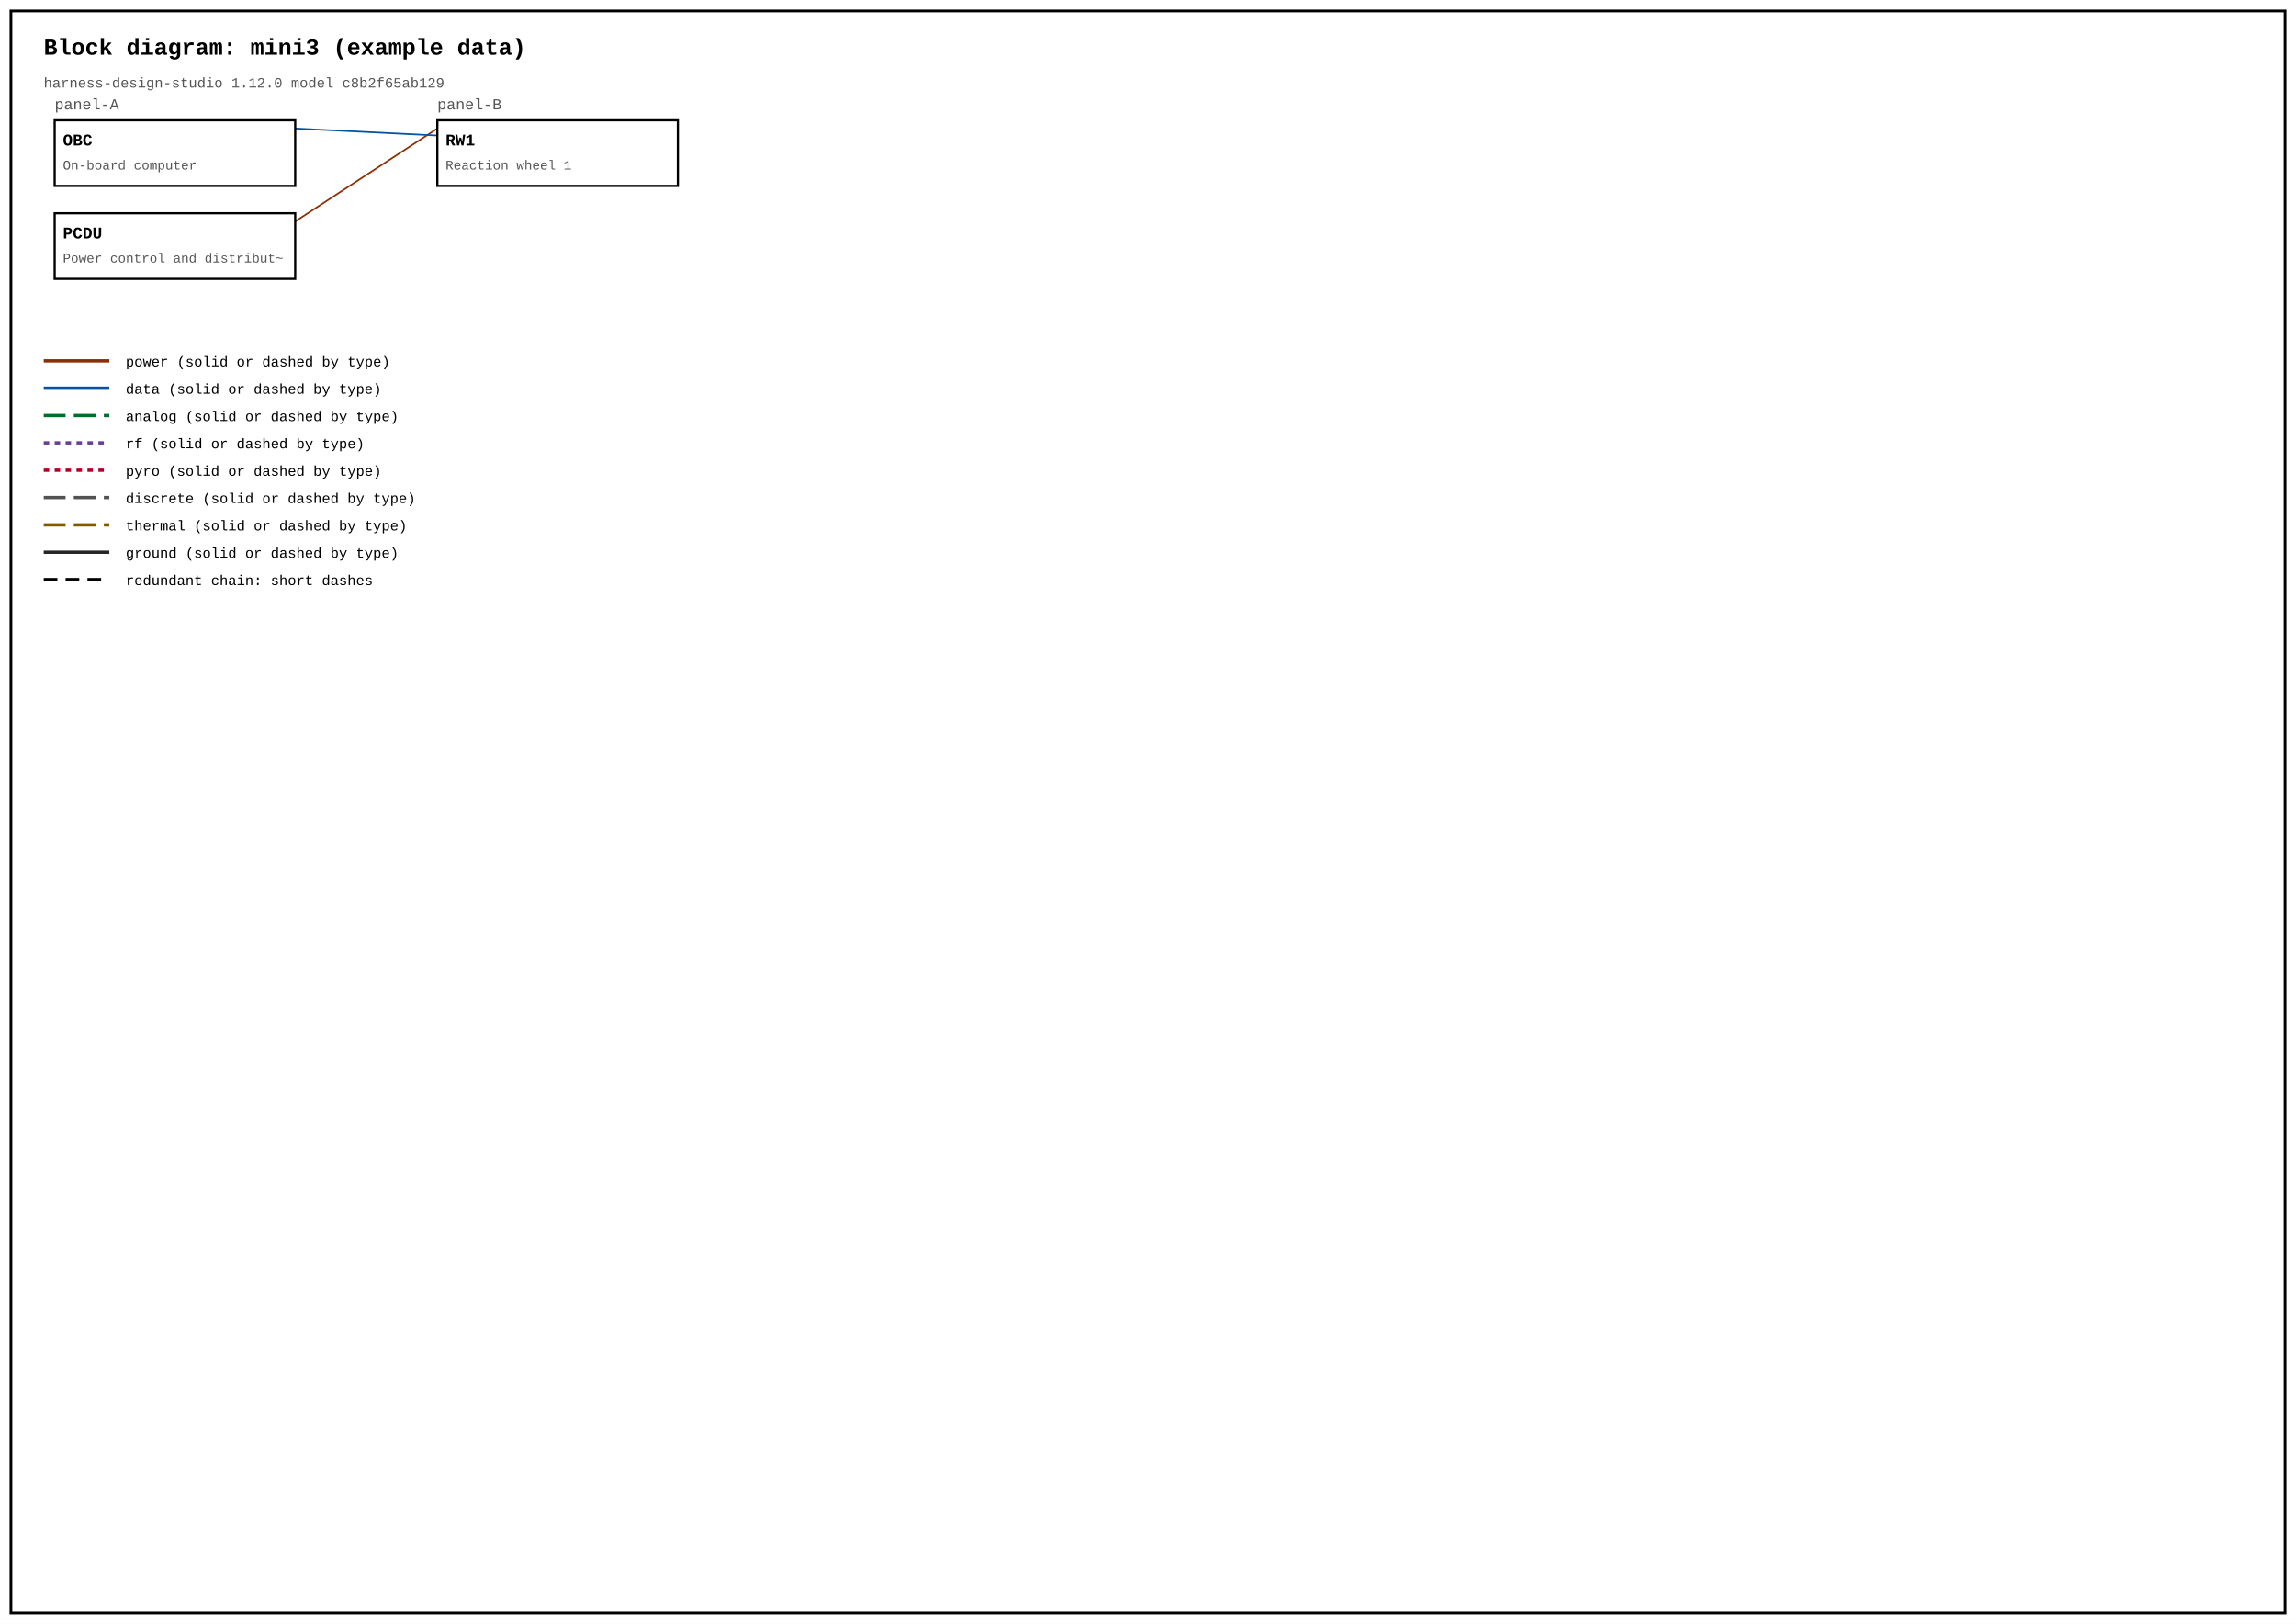
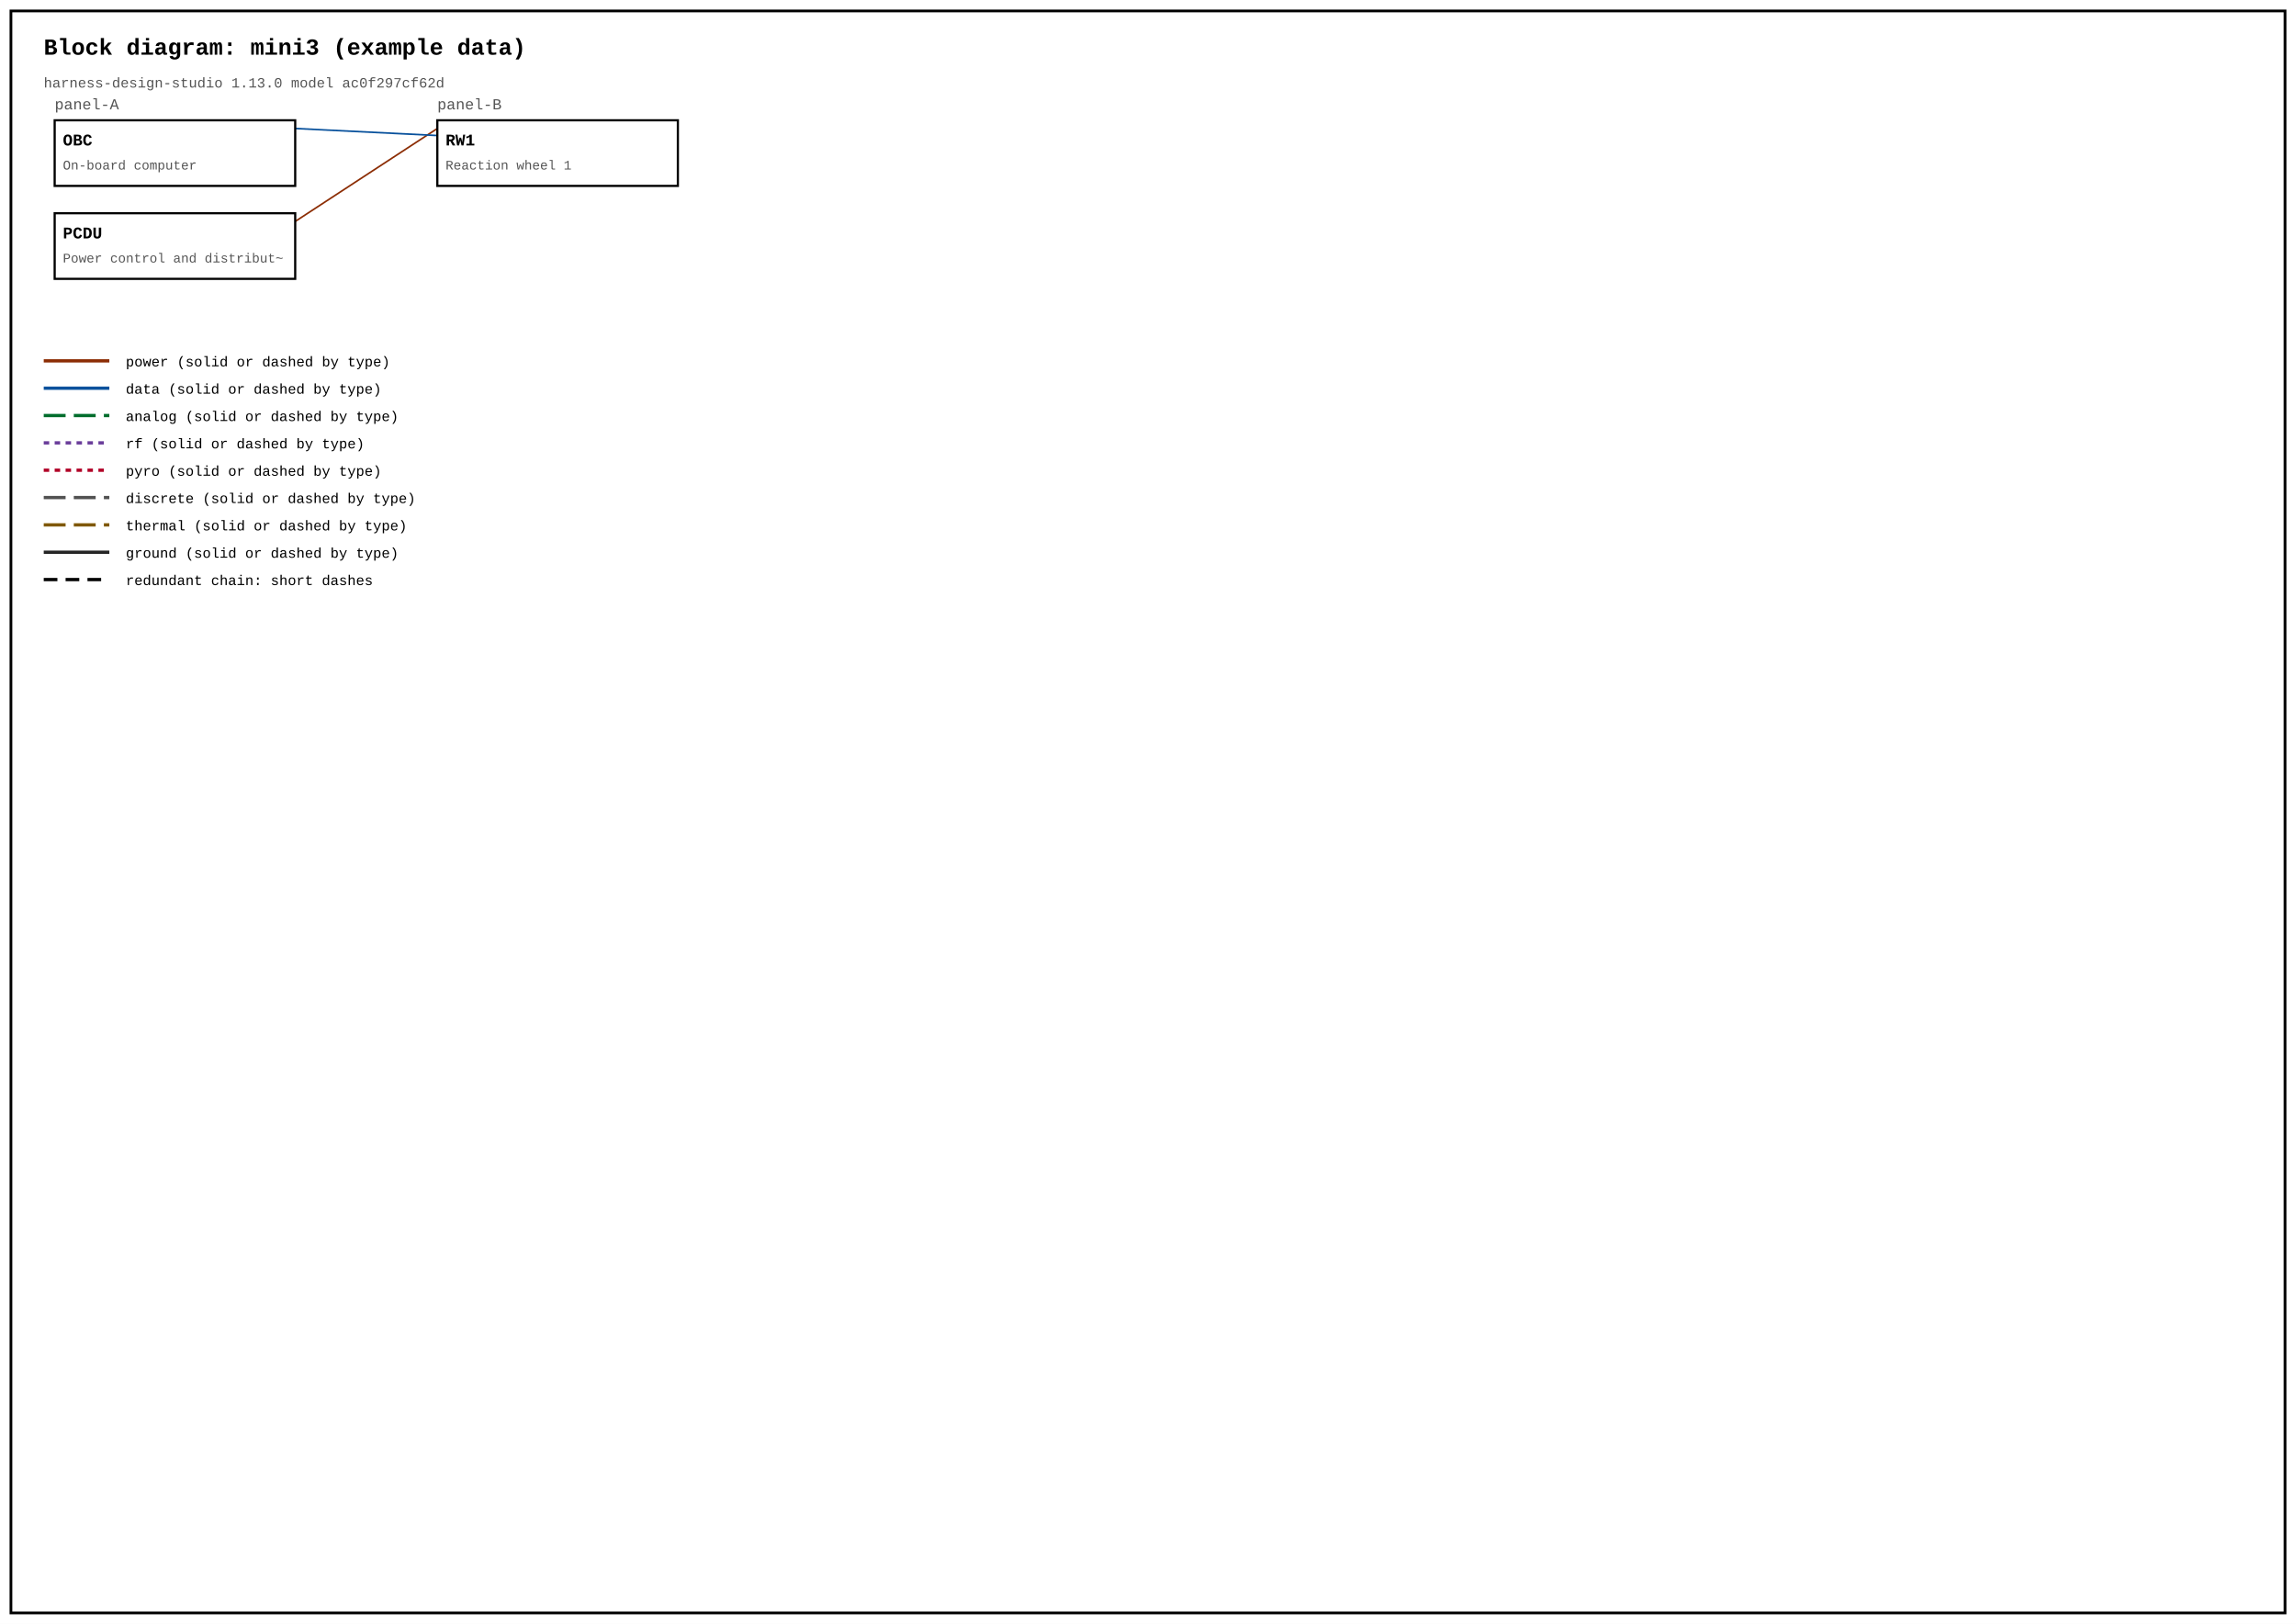
<svg xmlns="http://www.w3.org/2000/svg" width="420mm" height="297mm" viewBox="0 0 420 297" font-family="Courier New, Courier, monospace">
  <rect x="0" y="0" width="420" height="297" fill="#ffffff" />
  <rect x="2" y="2" width="416" height="293" fill="none" stroke="#000000" stroke-width="0.5" />
  <text x="8" y="10" font-size="4.2" font-weight="bold" text-anchor="start" fill="#000000">Block diagram: mini3 (example data)</text>
-   <text x="8" y="16" font-size="2.6" text-anchor="start" fill="#555555">harness-design-studio 1.12.0 model c8b2f65ab129</text>
+   <text x="8" y="16" font-size="2.6" text-anchor="start" fill="#555555">harness-design-studio 1.13.0 model ac0f297cf62d</text>
  <text x="10" y="20" font-size="2.8" text-anchor="start" fill="#555555">panel-A</text>
  <text x="80" y="20" font-size="2.8" text-anchor="start" fill="#555555">panel-B</text>
  <line x1="54" y1="40.5" x2="80" y2="23.5" stroke="#8c2d04" stroke-width="0.3" />
  <line x1="54" y1="23.5" x2="80" y2="24.786" stroke="#08519c" stroke-width="0.3" />
  <rect x="10" y="22" width="44" height="12" fill="#ffffff" stroke="#000000" stroke-width="0.4" />
  <text x="11.5" y="26.6" font-size="3" font-weight="bold" text-anchor="start" fill="#000000">OBC</text>
  <text x="11.5" y="31" font-size="2.4" text-anchor="start" fill="#555555">On-board computer</text>
  <rect x="10" y="39" width="44" height="12" fill="#ffffff" stroke="#000000" stroke-width="0.4" />
  <text x="11.5" y="43.6" font-size="3" font-weight="bold" text-anchor="start" fill="#000000">PCDU</text>
  <text x="11.5" y="48" font-size="2.4" text-anchor="start" fill="#555555">Power control and distribut~</text>
  <rect x="80" y="22" width="44" height="12" fill="#ffffff" stroke="#000000" stroke-width="0.4" />
  <text x="81.5" y="26.6" font-size="3" font-weight="bold" text-anchor="start" fill="#000000">RW1</text>
  <text x="81.5" y="31" font-size="2.4" text-anchor="start" fill="#555555">Reaction wheel 1</text>
  <line x1="8" y1="66" x2="20" y2="66" stroke="#8c2d04" stroke-width="0.6" />
  <text x="23" y="67" font-size="2.6" text-anchor="start" fill="#000000">power (solid or dashed by type)</text>
  <line x1="8" y1="71" x2="20" y2="71" stroke="#08519c" stroke-width="0.6" />
  <text x="23" y="72" font-size="2.6" text-anchor="start" fill="#000000">data (solid or dashed by type)</text>
  <line x1="8" y1="76" x2="20" y2="76" stroke="#006d2c" stroke-width="0.6" stroke-dasharray="4 1.5" />
  <text x="23" y="77" font-size="2.6" text-anchor="start" fill="#000000">analog (solid or dashed by type)</text>
  <line x1="8" y1="81" x2="20" y2="81" stroke="#6a3d9a" stroke-width="0.6" stroke-dasharray="1 1" />
  <text x="23" y="82" font-size="2.6" text-anchor="start" fill="#000000">rf (solid or dashed by type)</text>
  <line x1="8" y1="86" x2="20" y2="86" stroke="#b10026" stroke-width="0.6" stroke-dasharray="1 1" />
  <text x="23" y="87" font-size="2.6" text-anchor="start" fill="#000000">pyro (solid or dashed by type)</text>
  <line x1="8" y1="91" x2="20" y2="91" stroke="#525252" stroke-width="0.6" stroke-dasharray="4 1.5" />
  <text x="23" y="92" font-size="2.6" text-anchor="start" fill="#000000">discrete (solid or dashed by type)</text>
  <line x1="8" y1="96" x2="20" y2="96" stroke="#7f5800" stroke-width="0.6" stroke-dasharray="4 1.5" />
  <text x="23" y="97" font-size="2.6" text-anchor="start" fill="#000000">thermal (solid or dashed by type)</text>
  <line x1="8" y1="101" x2="20" y2="101" stroke="#252525" stroke-width="0.6" />
  <text x="23" y="102" font-size="2.6" text-anchor="start" fill="#000000">ground (solid or dashed by type)</text>
  <line x1="8" y1="106" x2="20" y2="106" stroke="#000000" stroke-width="0.6" stroke-dasharray="2.5 1.5" />
  <text x="23" y="107" font-size="2.6" text-anchor="start" fill="#000000">redundant chain: short dashes</text>
</svg>
